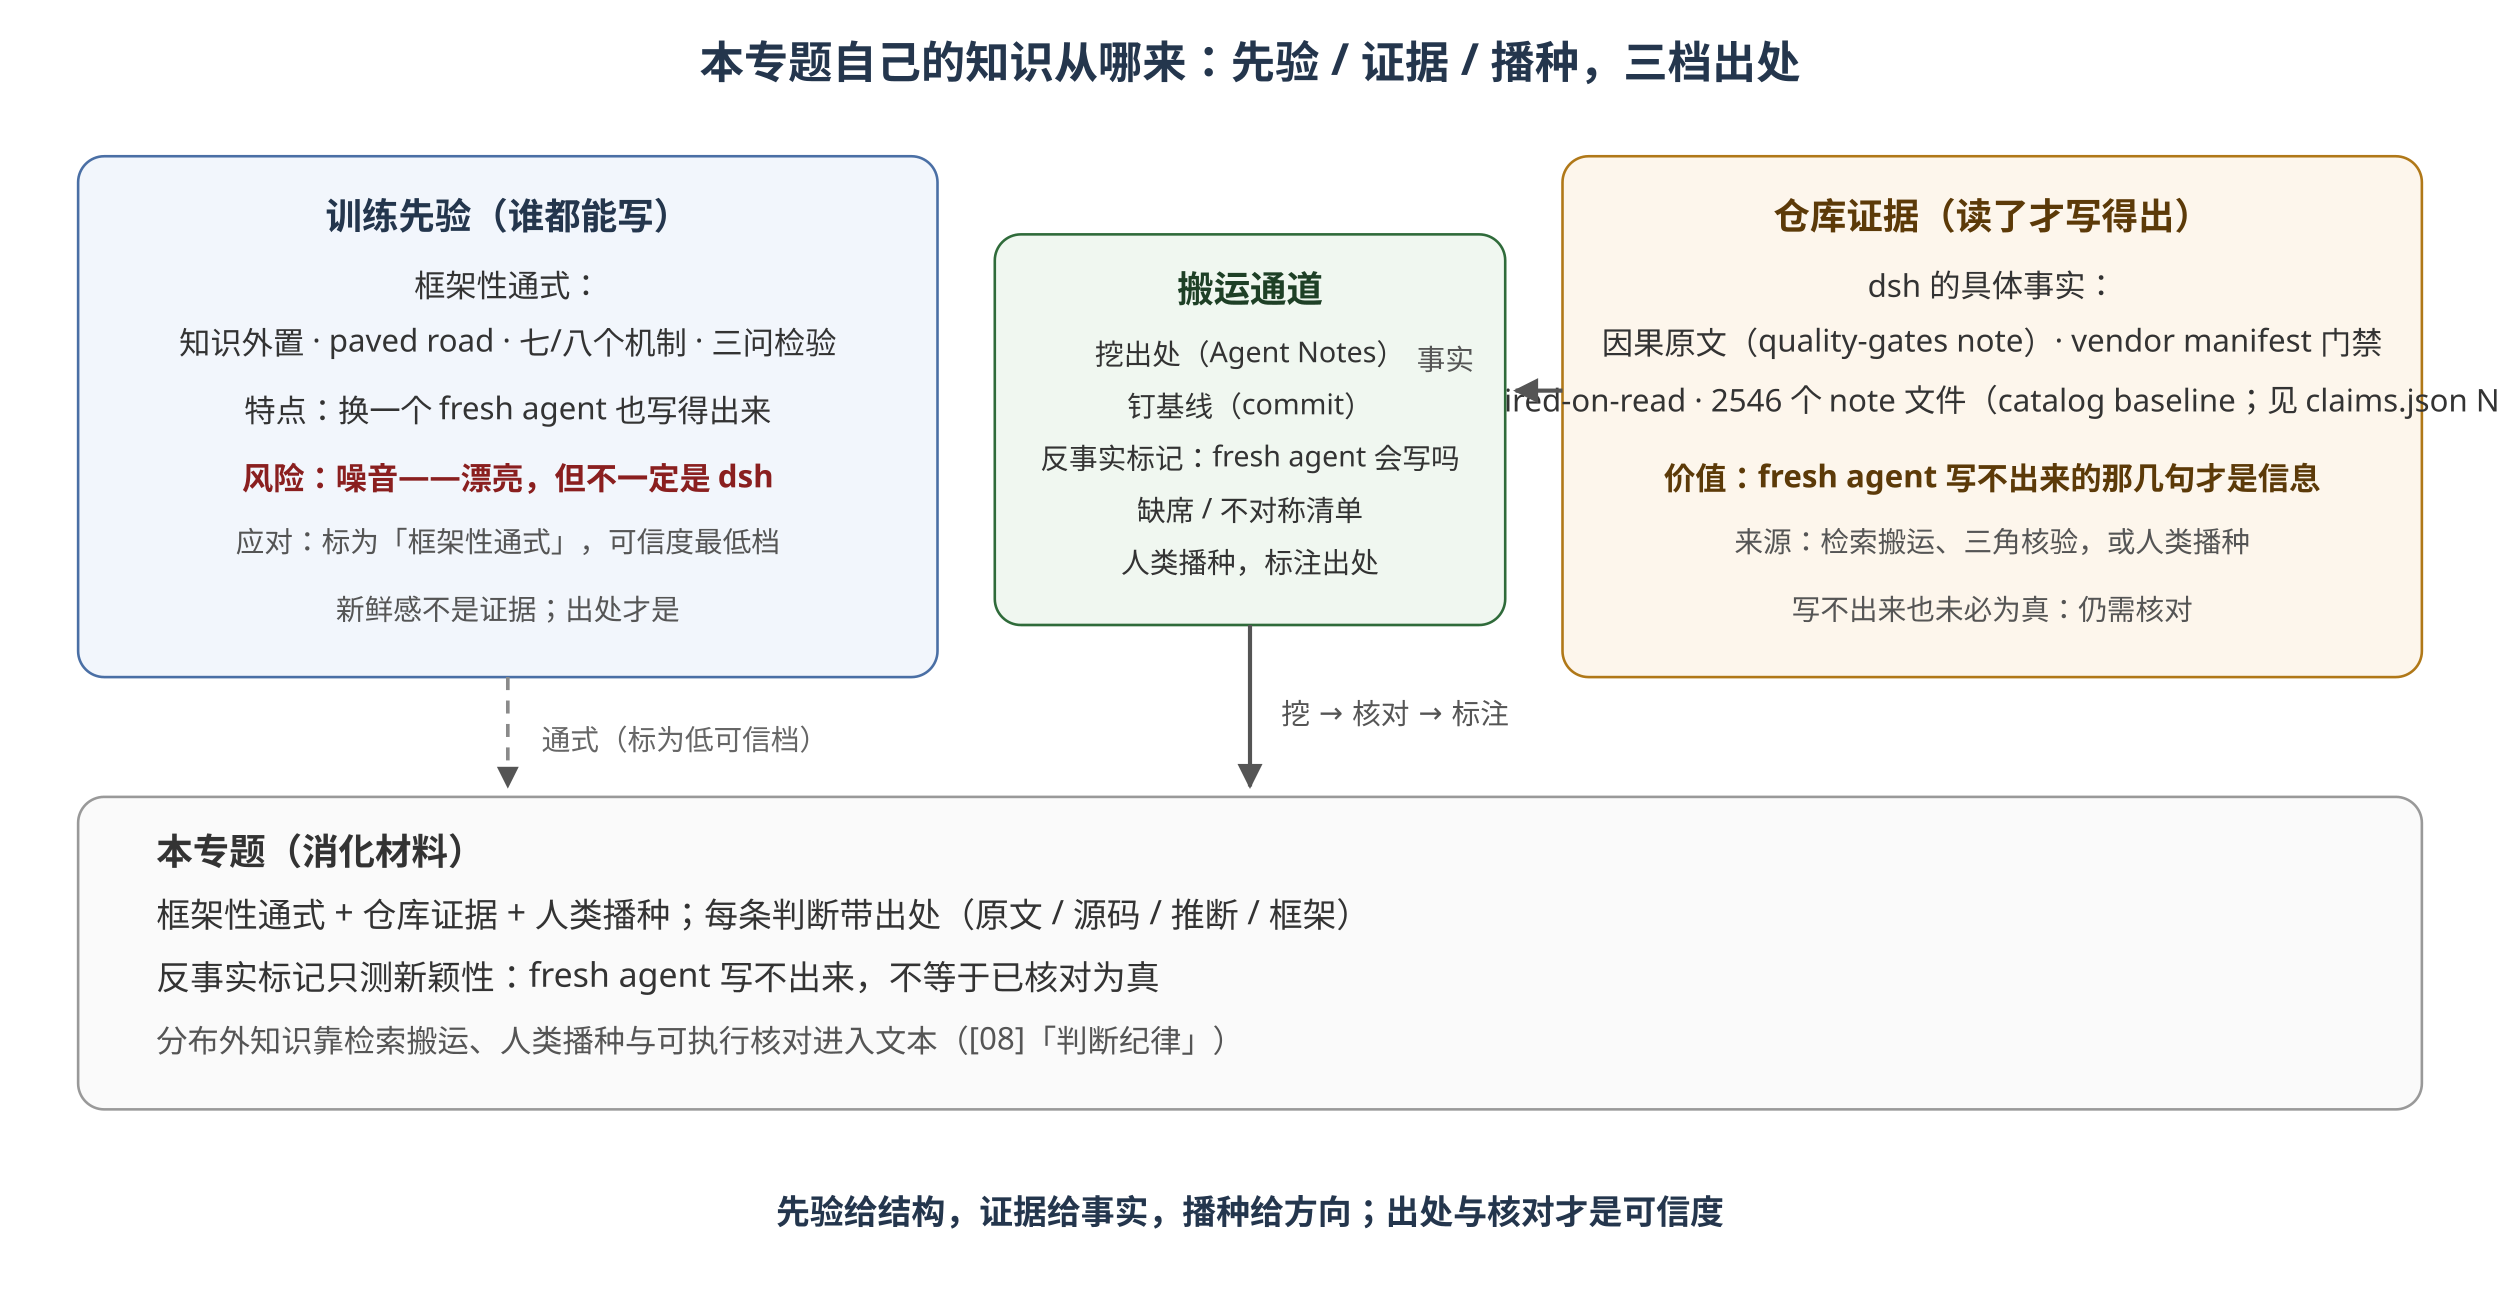
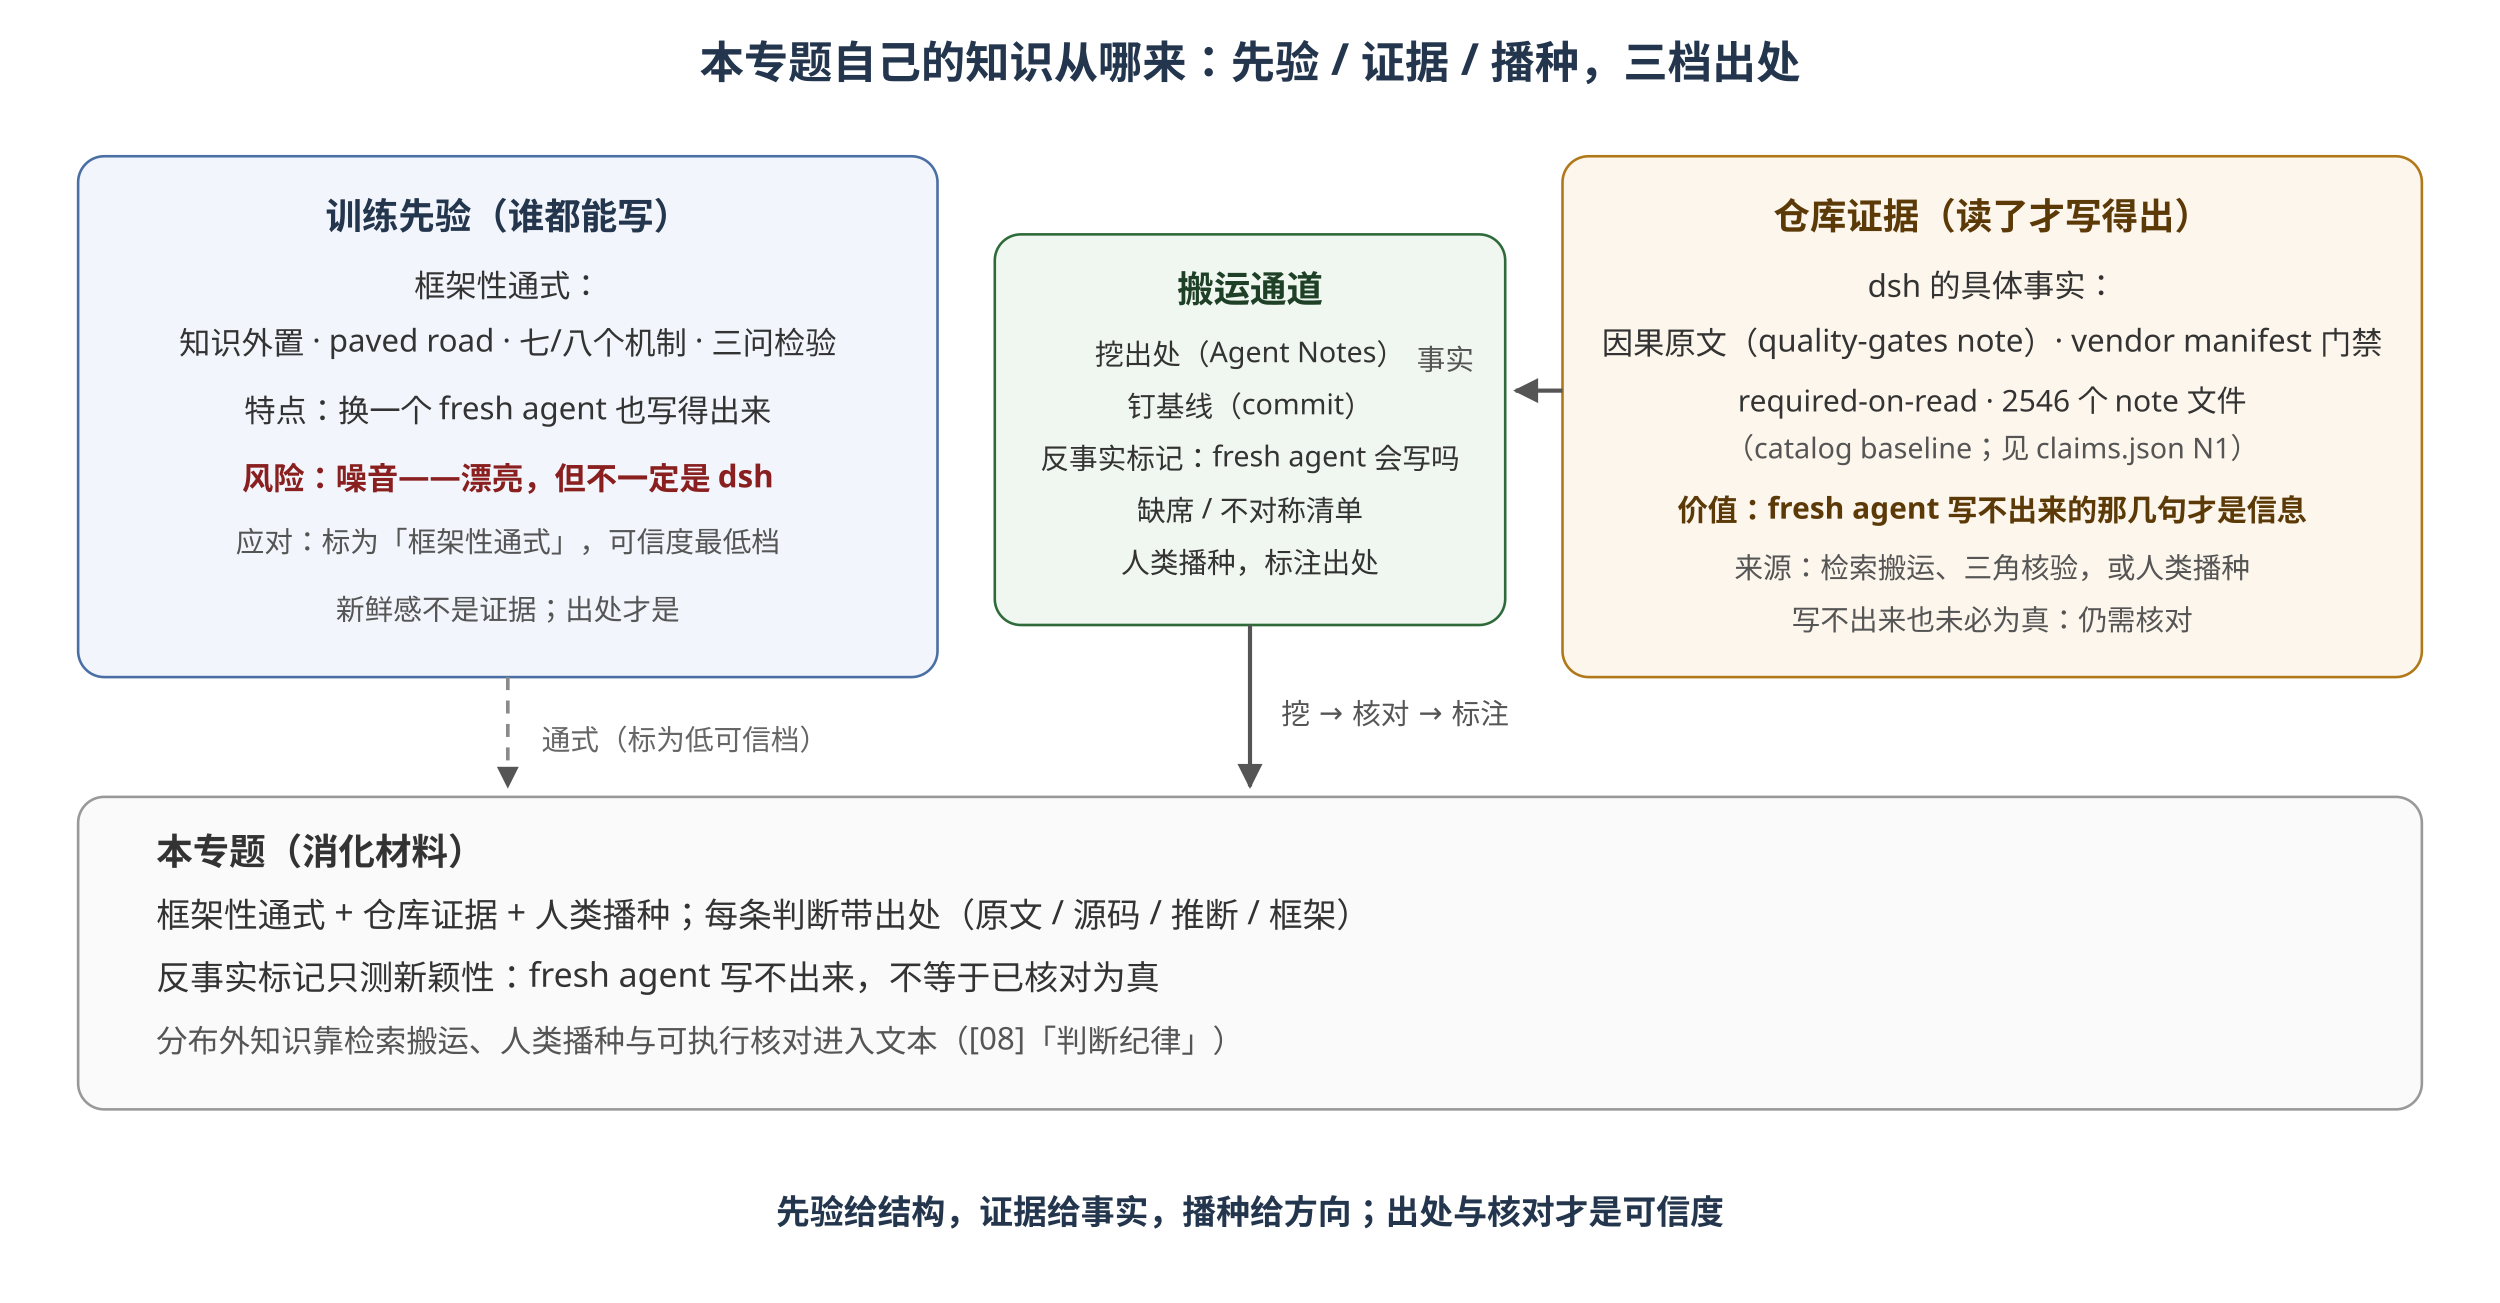
<svg xmlns="http://www.w3.org/2000/svg" width="960" height="500" viewBox="0 0 960 500" font-family="sans-serif">
  <defs>
    <marker id="arrow" viewBox="0 0 10 10" refX="9" refY="5" markerWidth="6" markerHeight="6" orient="auto-start-reverse">
      <path d="M0 0 L10 5 L0 10 z" fill="#555" />
    </marker>
  </defs>
  <text x="480" y="30" text-anchor="middle" font-size="17" font-weight="bold" fill="#24364d">本专题自己的知识从哪来：先验 / 证据 / 播种，三档出处</text>
  <rect x="30" y="60" width="330" height="200" rx="10" fill="#f2f6fc" stroke="#4a6fa5" />
  <text x="195" y="88" text-anchor="middle" font-size="14" font-weight="bold" fill="#24364d">训练先验（谁都能写）</text>
  <text x="195" y="114" text-anchor="middle" font-size="12" fill="#333">框架性通式：</text>
  <text x="195" y="136" text-anchor="middle" font-size="12" fill="#333">知识外置 · paved road · 七/八个机制 · 三问检验</text>
  <text x="195" y="162" text-anchor="middle" font-size="12" fill="#333">特点：换一个 fresh agent 也写得出来</text>
  <text x="195" y="188" text-anchor="middle" font-size="12" font-weight="bold" fill="#8a1f1f">风险：噪音——漂亮，但不一定是 dsh</text>
  <text x="195" y="212" text-anchor="middle" font-size="11" fill="#555">应对：标为「框架性通式」，可信度最低档</text>
  <text x="195" y="238" text-anchor="middle" font-size="11" fill="#555">新鲜感不是证据；出处才是</text>
  <rect x="600" y="60" width="330" height="200" rx="10" fill="#fdf6ec" stroke="#b07818" />
  <text x="765" y="88" text-anchor="middle" font-size="14" font-weight="bold" fill="#5c3a08">仓库证据（读了才写得出）</text>
  <text x="765" y="114" text-anchor="middle" font-size="12" fill="#333">dsh 的具体事实：</text>
  <text x="765" y="136" text-anchor="middle" font-size="12" fill="#333">因果原文（quality-gates note）· vendor manifest 门禁</text>
-   <text x="765" y="158" text-anchor="middle" font-size="12" fill="#333">required-on-read · 2546 个 note 文件（catalog baseline；见 claims.json N1）</text>
-   <text x="765" y="188" text-anchor="middle" font-size="12" font-weight="bold" fill="#5c3a08">价值：fresh agent 写不出来的那几句才是信息</text>
-   <text x="765" y="212" text-anchor="middle" font-size="11" fill="#555">来源：检索搬运、三角核验，或人类播种</text>
-   <text x="765" y="238" text-anchor="middle" font-size="11" fill="#555">写不出来也未必为真：仍需核对</text>
+   <text x="765" y="158" text-anchor="middle" font-size="11.5" fill="#333">required-on-read · 2546 个 note 文件</text>
+   <text x="765" y="176" text-anchor="middle" font-size="11" fill="#555">（catalog baseline；见 claims.json N1）</text>
+   <text x="765" y="200" text-anchor="middle" font-size="11.5" font-weight="bold" fill="#5c3a08">价值：fresh agent 写不出来的那几句才是信息</text>
+   <text x="765" y="222" text-anchor="middle" font-size="11" fill="#555">来源：检索搬运、三角核验，或人类播种</text>
+   <text x="765" y="242" text-anchor="middle" font-size="11" fill="#555">写不出来也未必为真：仍需核对</text>
  <rect x="382" y="90" width="196" height="150" rx="10" fill="#f0f7f0" stroke="#2f6b3a" />
  <text x="480" y="116" text-anchor="middle" font-size="14" font-weight="bold" fill="#1e4026">搬运通道</text>
  <text x="480" y="140" text-anchor="middle" font-size="11" fill="#333">挖出处（Agent Notes）</text>
  <text x="480" y="160" text-anchor="middle" font-size="11" fill="#333">钉基线（commit）</text>
  <text x="480" y="180" text-anchor="middle" font-size="11" fill="#333">反事实标记：fresh agent 会写吗</text>
  <text x="480" y="200" text-anchor="middle" font-size="11" fill="#333">缺席 / 不对称清单</text>
  <text x="480" y="220" text-anchor="middle" font-size="11" fill="#333">人类播种，标注出处</text>
  <line x1="600" y1="150" x2="582" y2="150" stroke="#555" stroke-width="1.6" marker-end="url(#arrow)" />
  <text x="566" y="142" text-anchor="end" font-size="11" fill="#555">事实</text>
  <line x1="480" y1="240" x2="480" y2="302" stroke="#555" stroke-width="1.6" marker-end="url(#arrow)" />
  <text x="492" y="278" font-size="11" fill="#555">挖 → 核对 → 标注</text>
  <line x1="195" y1="260" x2="195" y2="302" stroke="#8a8a8a" stroke-width="1.4" stroke-dasharray="5 4" marker-end="url(#arrow)" />
  <text x="208" y="288" font-size="11" fill="#666">通式（标为低可信档）</text>
  <rect x="30" y="306" width="900" height="120" rx="10" fill="#fafafa" stroke="#999" />
  <text x="60" y="332" font-size="14" font-weight="bold" fill="#333">本专题（消化材料）</text>
  <text x="60" y="356" font-size="13" fill="#333">框架性通式 + 仓库证据 + 人类播种；每条判断带出处（原文 / 源码 / 推断 / 框架）</text>
  <text x="60" y="380" font-size="13" fill="#333">反事实标记只测新颖性：fresh agent 写不出来，不等于已核对为真</text>
  <text x="60" y="404" font-size="12" fill="#555">分布外知识靠检索搬运、人类播种与可执行核对进入文本（[08]「判断纪律」）</text>
  <text x="480" y="470" text-anchor="middle" font-size="13" font-weight="bold" fill="#24364d">先验给结构，证据给事实，播种给方向；出处与核对才是可信度</text>
</svg>
